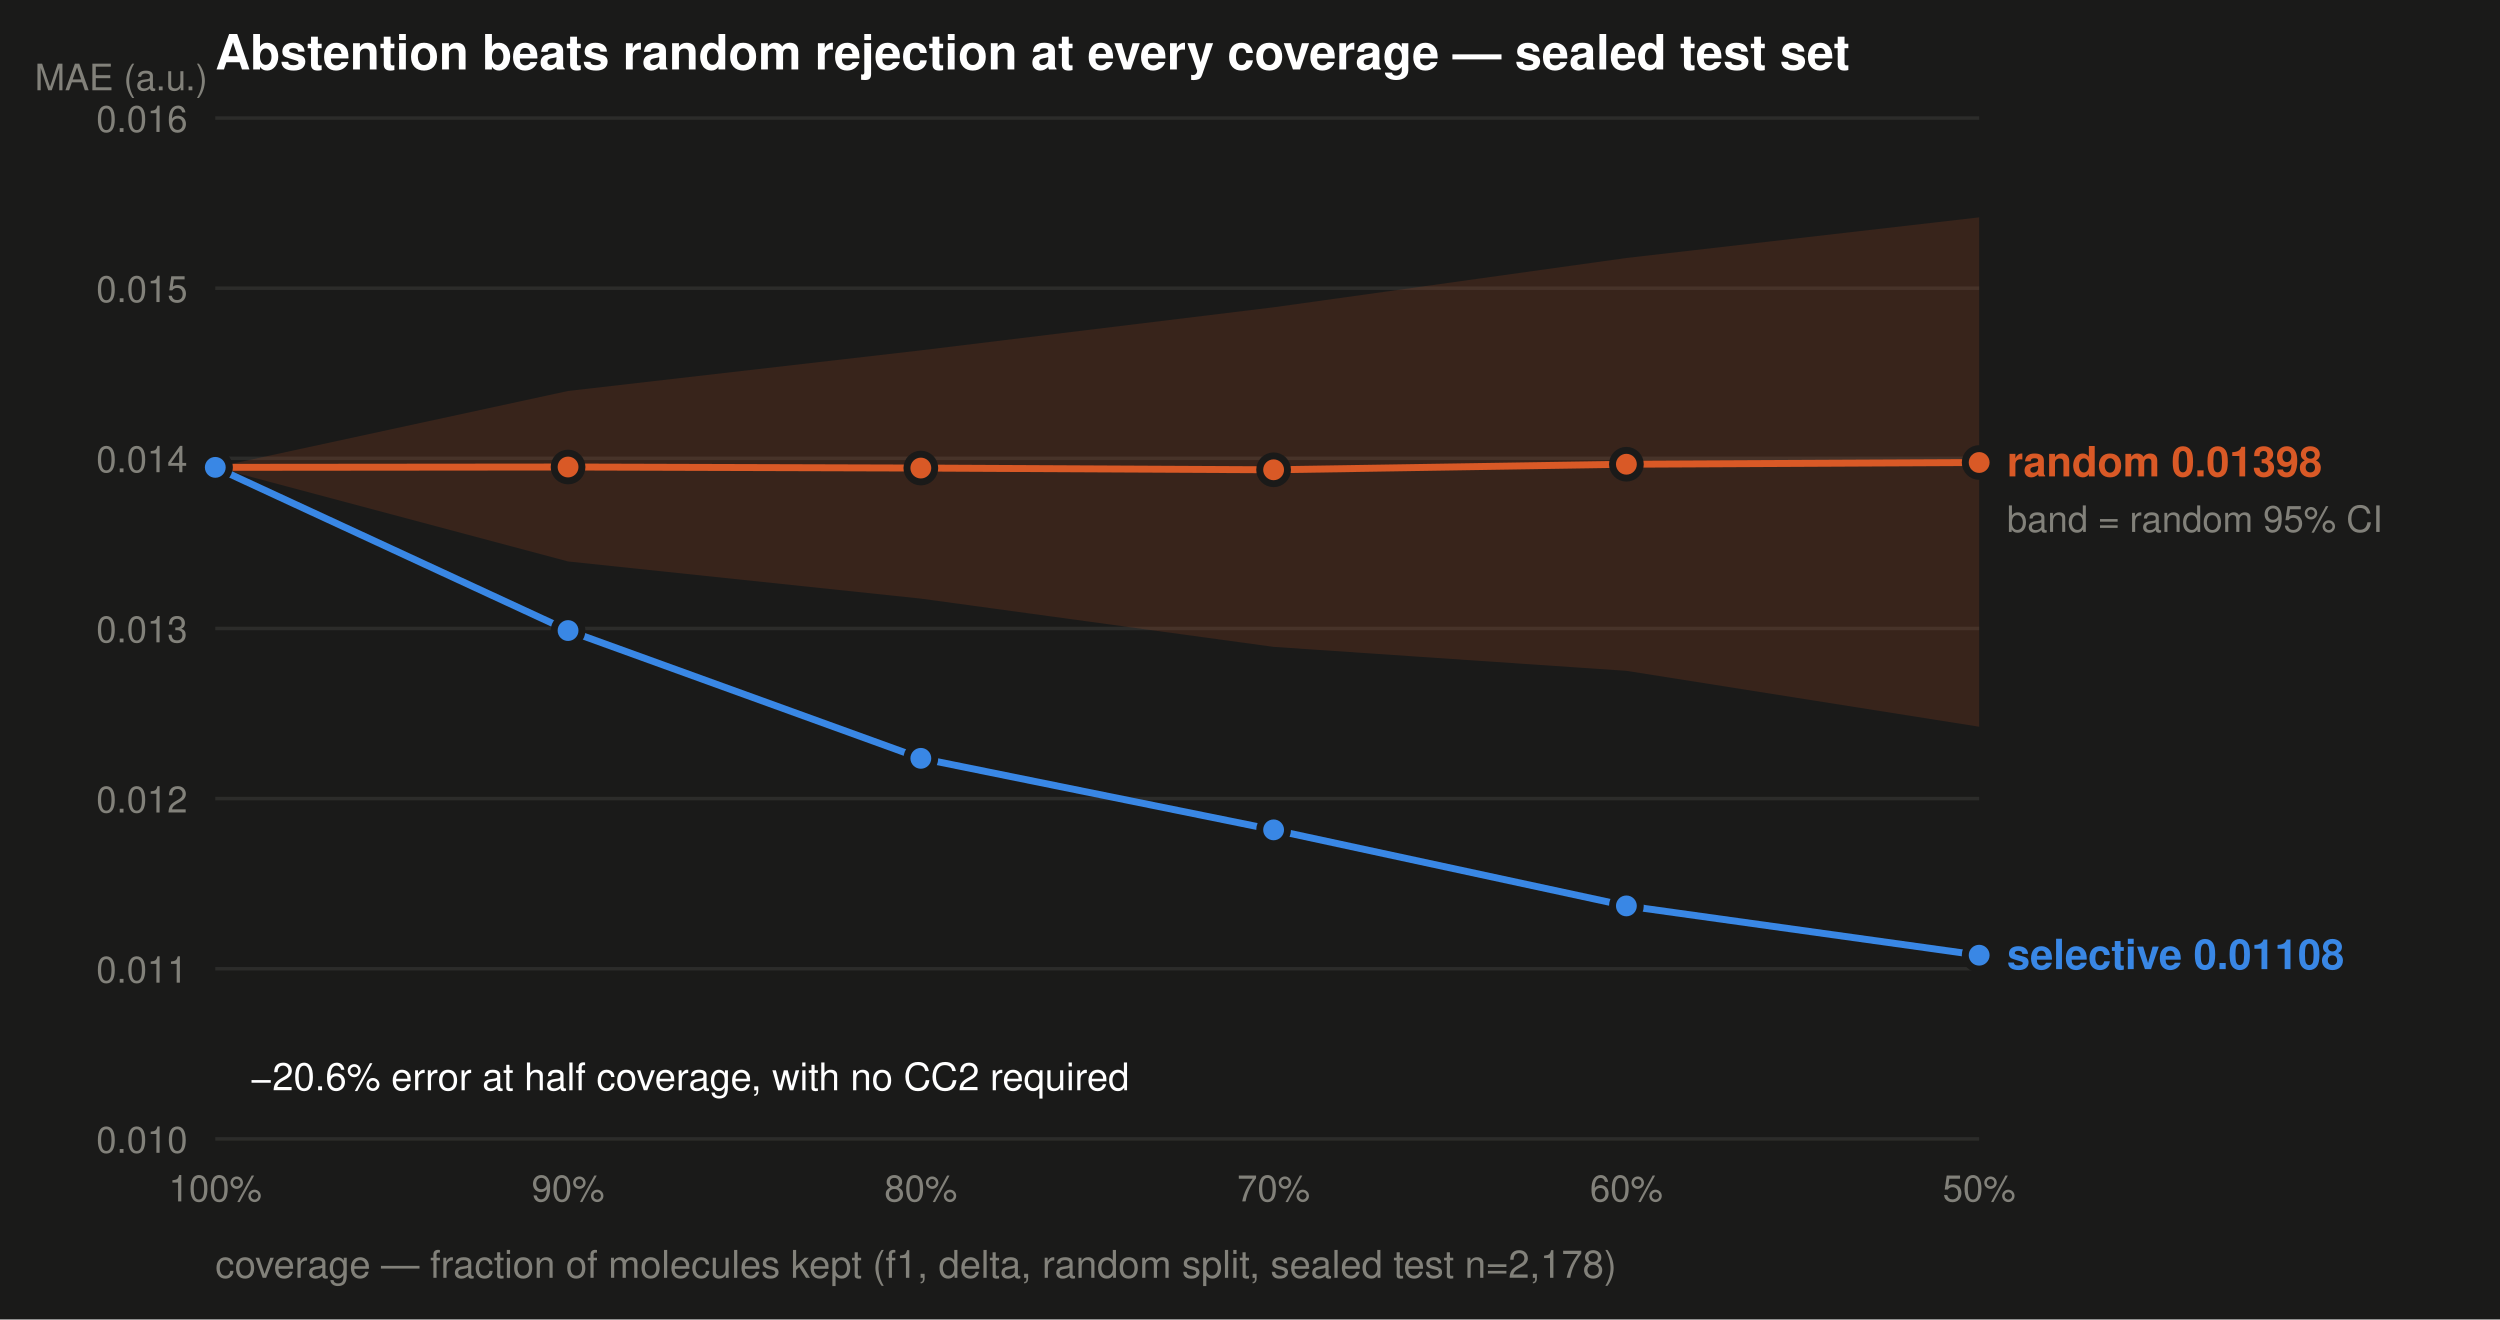
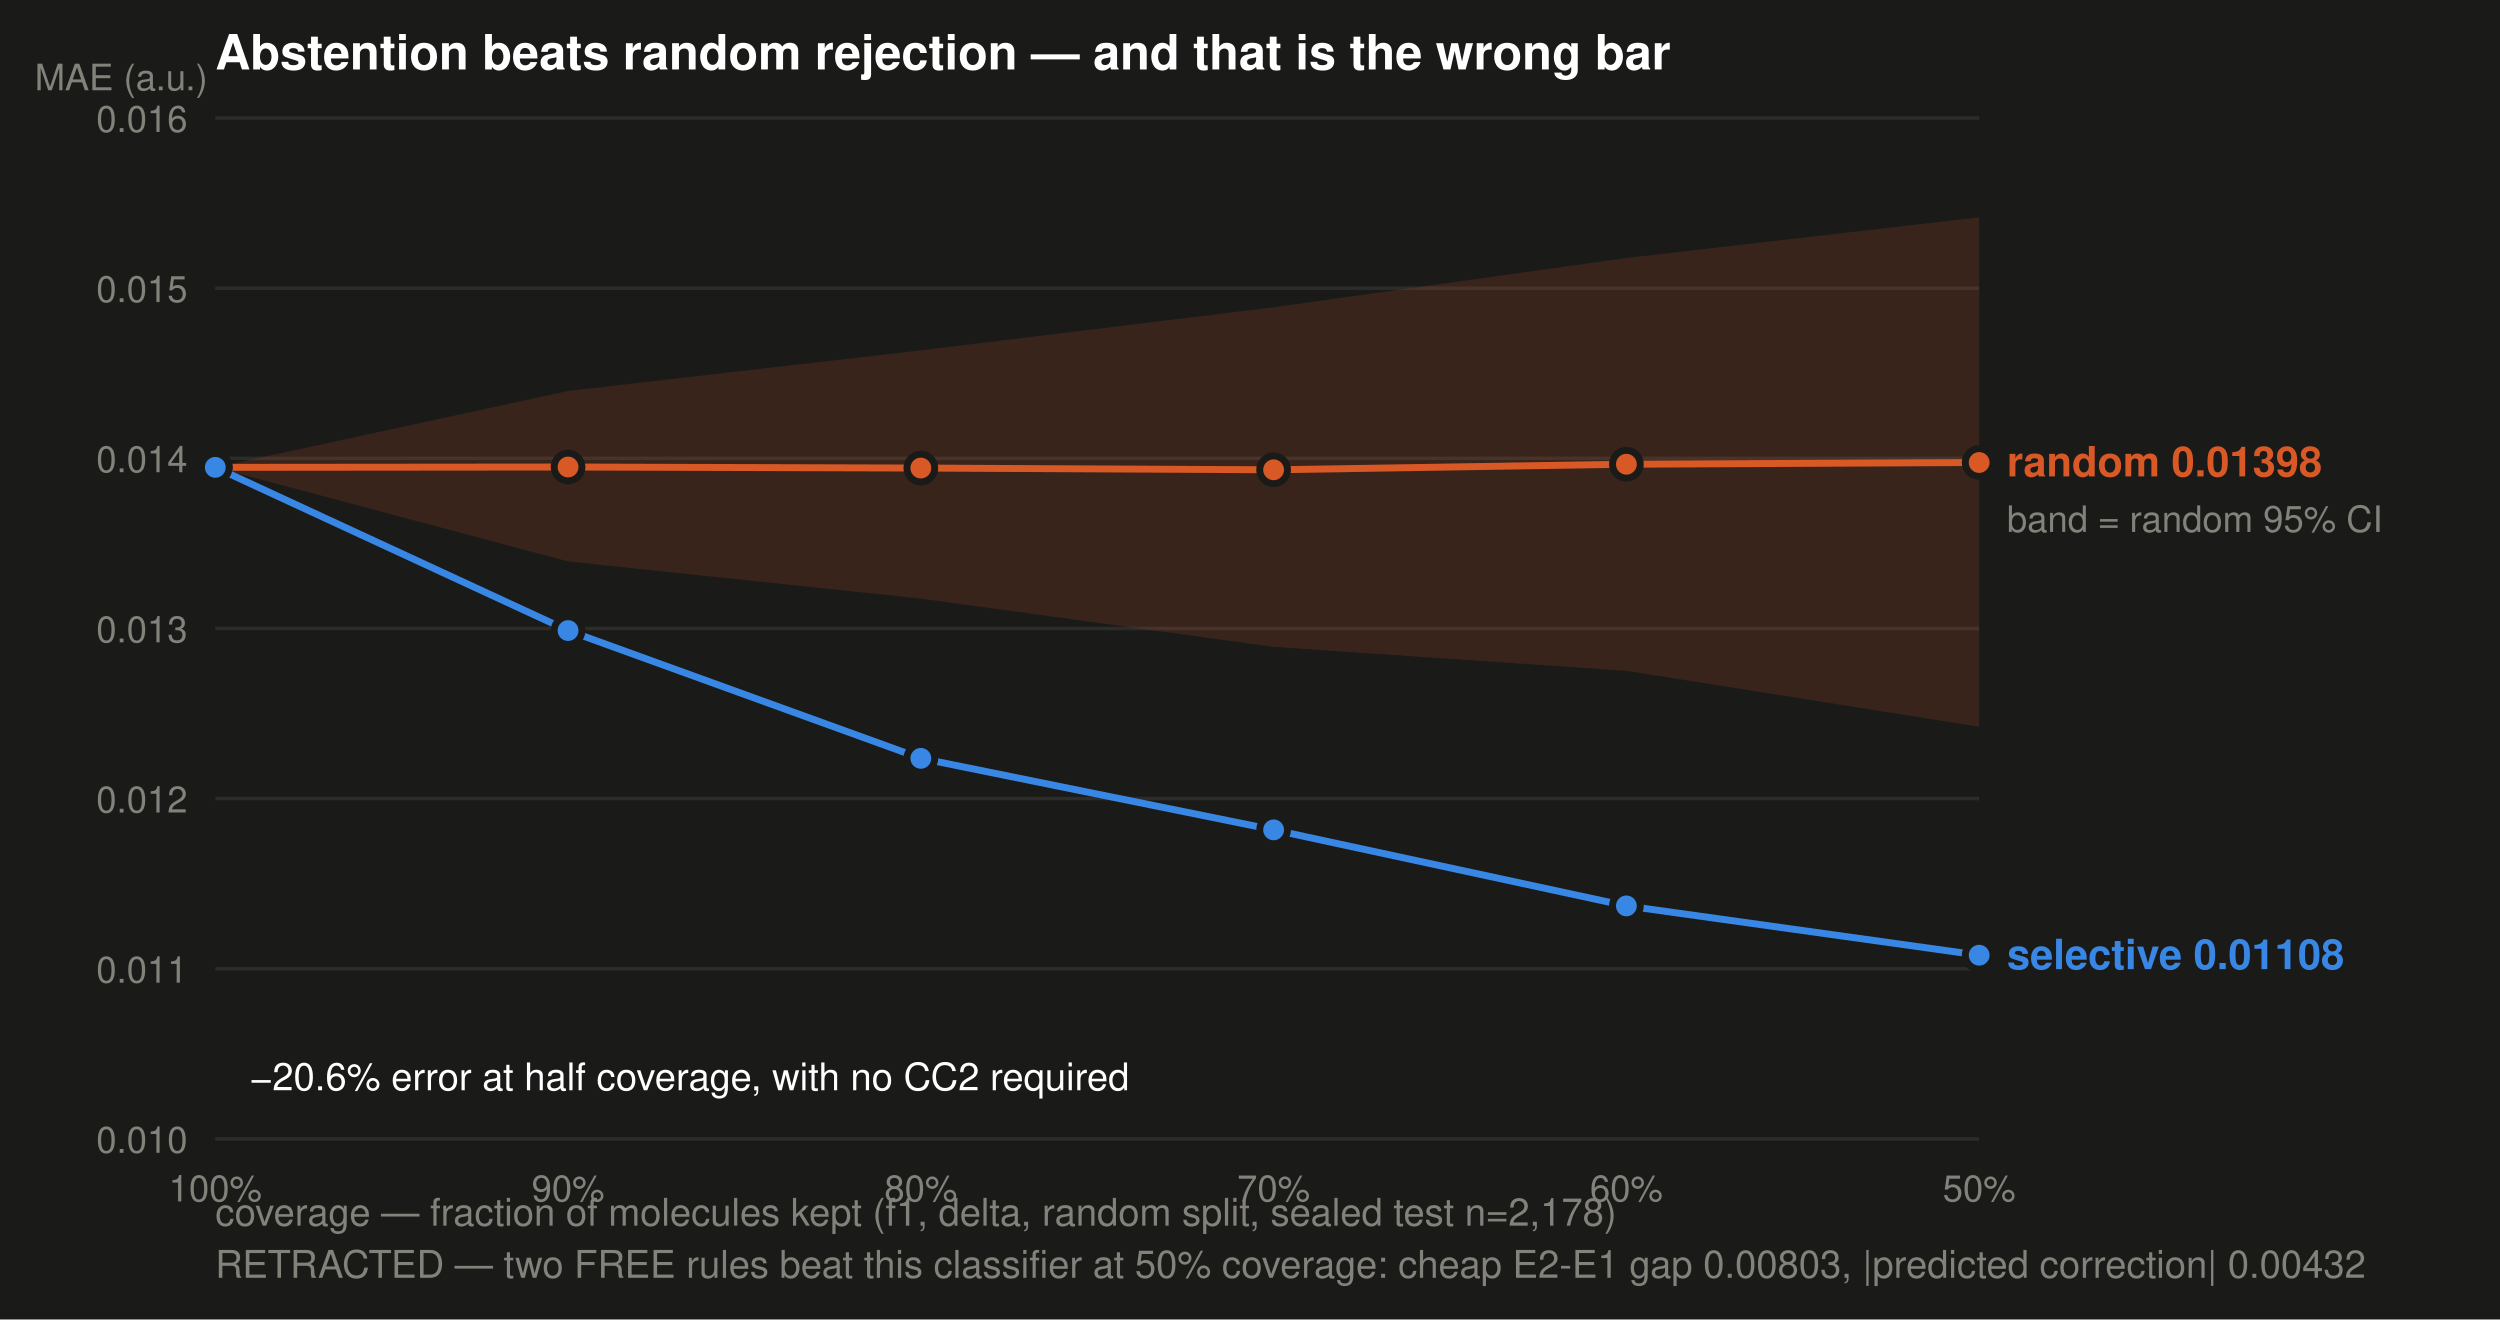
<svg xmlns="http://www.w3.org/2000/svg" viewBox="0 0 720 380" width="720" height="380" font-family="-apple-system,BlinkMacSystemFont,Segoe UI,Helvetica,Arial,sans-serif">
  <rect width="720" height="380" fill="#1a1a19" />
-   <text x="62" y="20" font-size="14" font-weight="600" fill="#ffffff">Abstention beats random rejection at every coverage — sealed test set</text>
-   <text x="62" y="368" font-size="11" fill="#82817a">coverage — fraction of molecules kept (f1, delta, random split, sealed test n=2,178)</text>
+   <text x="62" y="20" font-size="14" font-weight="600" fill="#ffffff">Abstention beats random rejection — and that is the wrong bar</text>
+   <text x="62" y="368" font-size="11" fill="#82817a">RETRACTED — two FREE rules beat this classifier at 50% coverage: cheap E2-E1 gap 0.00803, |predicted correction| 0.00432</text>
+   <text x="62" y="353" font-size="11" fill="#82817a">coverage — fraction of molecules kept (f1, delta, random split, sealed test n=2,178)</text>
  <line x1="62" y1="328.0" x2="570" y2="328.0" stroke="#2c2c2a" stroke-width="1" />
  <text x="54" y="332.0" font-size="10.5" text-anchor="end" fill="#82817a">0.010</text>
  <line x1="62" y1="279.0" x2="570" y2="279.0" stroke="#2c2c2a" stroke-width="1" />
  <text x="54" y="283.0" font-size="10.5" text-anchor="end" fill="#82817a">0.011</text>
  <line x1="62" y1="230.0" x2="570" y2="230.0" stroke="#2c2c2a" stroke-width="1" />
  <text x="54" y="234.0" font-size="10.5" text-anchor="end" fill="#82817a">0.012</text>
  <line x1="62" y1="181.0" x2="570" y2="181.0" stroke="#2c2c2a" stroke-width="1" />
  <text x="54" y="185.0" font-size="10.5" text-anchor="end" fill="#82817a">0.013</text>
  <line x1="62" y1="132.0" x2="570" y2="132.0" stroke="#2c2c2a" stroke-width="1" />
  <text x="54" y="136.0" font-size="10.5" text-anchor="end" fill="#82817a">0.014</text>
  <line x1="62" y1="83.0" x2="570" y2="83.0" stroke="#2c2c2a" stroke-width="1" />
  <text x="54" y="87.0" font-size="10.5" text-anchor="end" fill="#82817a">0.015</text>
  <line x1="62" y1="34.0" x2="570" y2="34.0" stroke="#2c2c2a" stroke-width="1" />
  <text x="54" y="38.0" font-size="10.5" text-anchor="end" fill="#82817a">0.016</text>
  <text x="10" y="26" font-size="10.5" fill="#82817a">MAE (a.u.)</text>
  <text x="62.0" y="346" font-size="10.5" text-anchor="middle" fill="#82817a">100%</text>
  <text x="163.6" y="346" font-size="10.5" text-anchor="middle" fill="#82817a">90%</text>
  <text x="265.2" y="346" font-size="10.5" text-anchor="middle" fill="#82817a">80%</text>
  <text x="366.8" y="346" font-size="10.5" text-anchor="middle" fill="#82817a">70%</text>
  <text x="468.4" y="346" font-size="10.5" text-anchor="middle" fill="#82817a">60%</text>
  <text x="570.0" y="346" font-size="10.5" text-anchor="middle" fill="#82817a">50%</text>
  <polygon points="62.0,134.6 163.6,112.6 265.2,100.9 366.8,88.5 468.4,74.3 570.0,62.6 570.0,209.3 468.4,193.2 366.8,186.3 265.2,172.4 163.6,161.7 62.0,134.6" fill="#d95926" opacity="0.16" />
  <polyline points="62.0,134.6 163.6,134.5 265.2,134.8 366.8,135.3 468.4,133.7 570.0,133.2" fill="none" stroke="#d95926" stroke-width="2" stroke-linejoin="round" stroke-linecap="round" />
  <circle cx="62.0" cy="134.6" r="4" fill="#d95926" stroke="#1a1a19" stroke-width="2" />
  <circle cx="163.6" cy="134.5" r="4" fill="#d95926" stroke="#1a1a19" stroke-width="2" />
  <circle cx="265.2" cy="134.8" r="4" fill="#d95926" stroke="#1a1a19" stroke-width="2" />
  <circle cx="366.8" cy="135.3" r="4" fill="#d95926" stroke="#1a1a19" stroke-width="2" />
  <circle cx="468.4" cy="133.7" r="4" fill="#d95926" stroke="#1a1a19" stroke-width="2" />
  <circle cx="570.0" cy="133.2" r="4" fill="#d95926" stroke="#1a1a19" stroke-width="2" />
  <text x="578" y="137.2" font-size="12" font-weight="600" fill="#d95926">random 0.01398</text>
  <polyline points="62.0,134.6 163.6,181.6 265.2,218.4 366.8,239.0 468.4,260.9 570.0,275.1" fill="none" stroke="#3987e5" stroke-width="2" stroke-linejoin="round" stroke-linecap="round" />
  <circle cx="62.0" cy="134.6" r="4" fill="#3987e5" stroke="#1a1a19" stroke-width="2" />
  <circle cx="163.6" cy="181.6" r="4" fill="#3987e5" stroke="#1a1a19" stroke-width="2" />
  <circle cx="265.2" cy="218.4" r="4" fill="#3987e5" stroke="#1a1a19" stroke-width="2" />
  <circle cx="366.8" cy="239.0" r="4" fill="#3987e5" stroke="#1a1a19" stroke-width="2" />
  <circle cx="468.4" cy="260.9" r="4" fill="#3987e5" stroke="#1a1a19" stroke-width="2" />
  <circle cx="570.0" cy="275.1" r="4" fill="#3987e5" stroke="#1a1a19" stroke-width="2" />
  <text x="578" y="279.1" font-size="12" font-weight="600" fill="#3987e5">selective 0.01108</text>
  <text x="578" y="153.2" font-size="10.5" fill="#82817a">band = random 95% CI</text>
  <text x="72" y="314" font-size="11" fill="#ffffff">−20.6% error at half coverage, with no CC2 required</text>
</svg>
